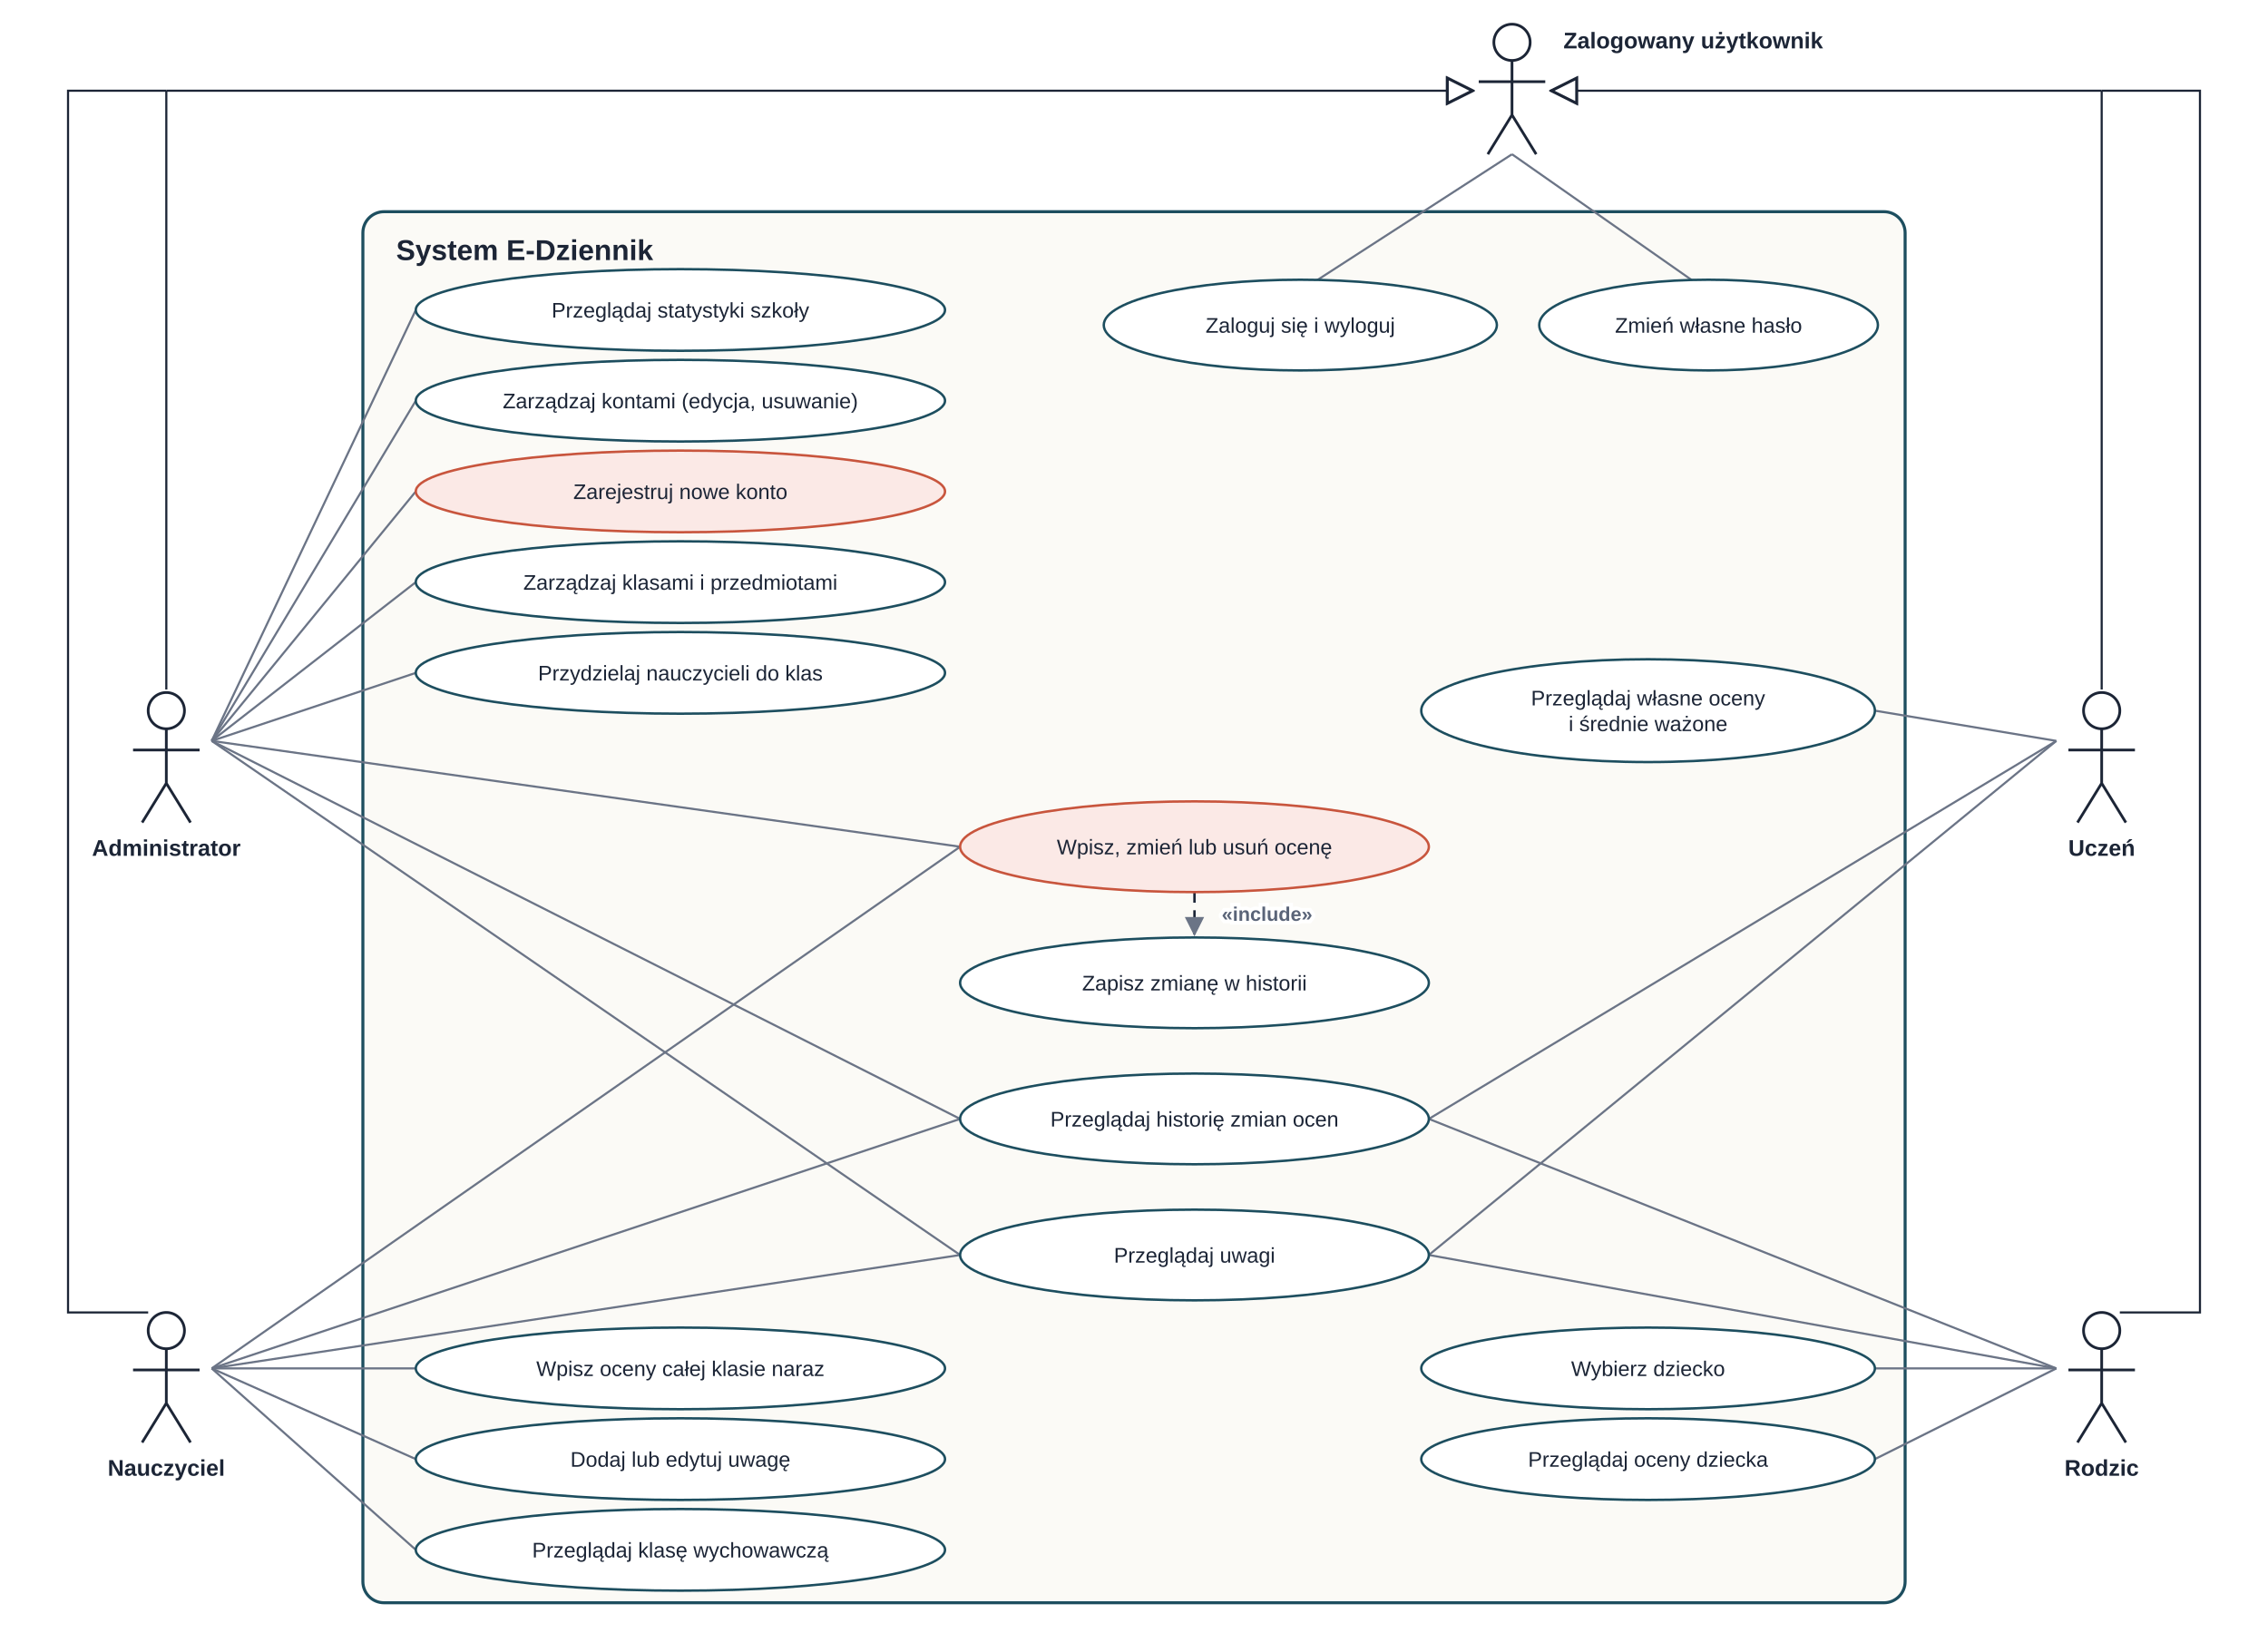
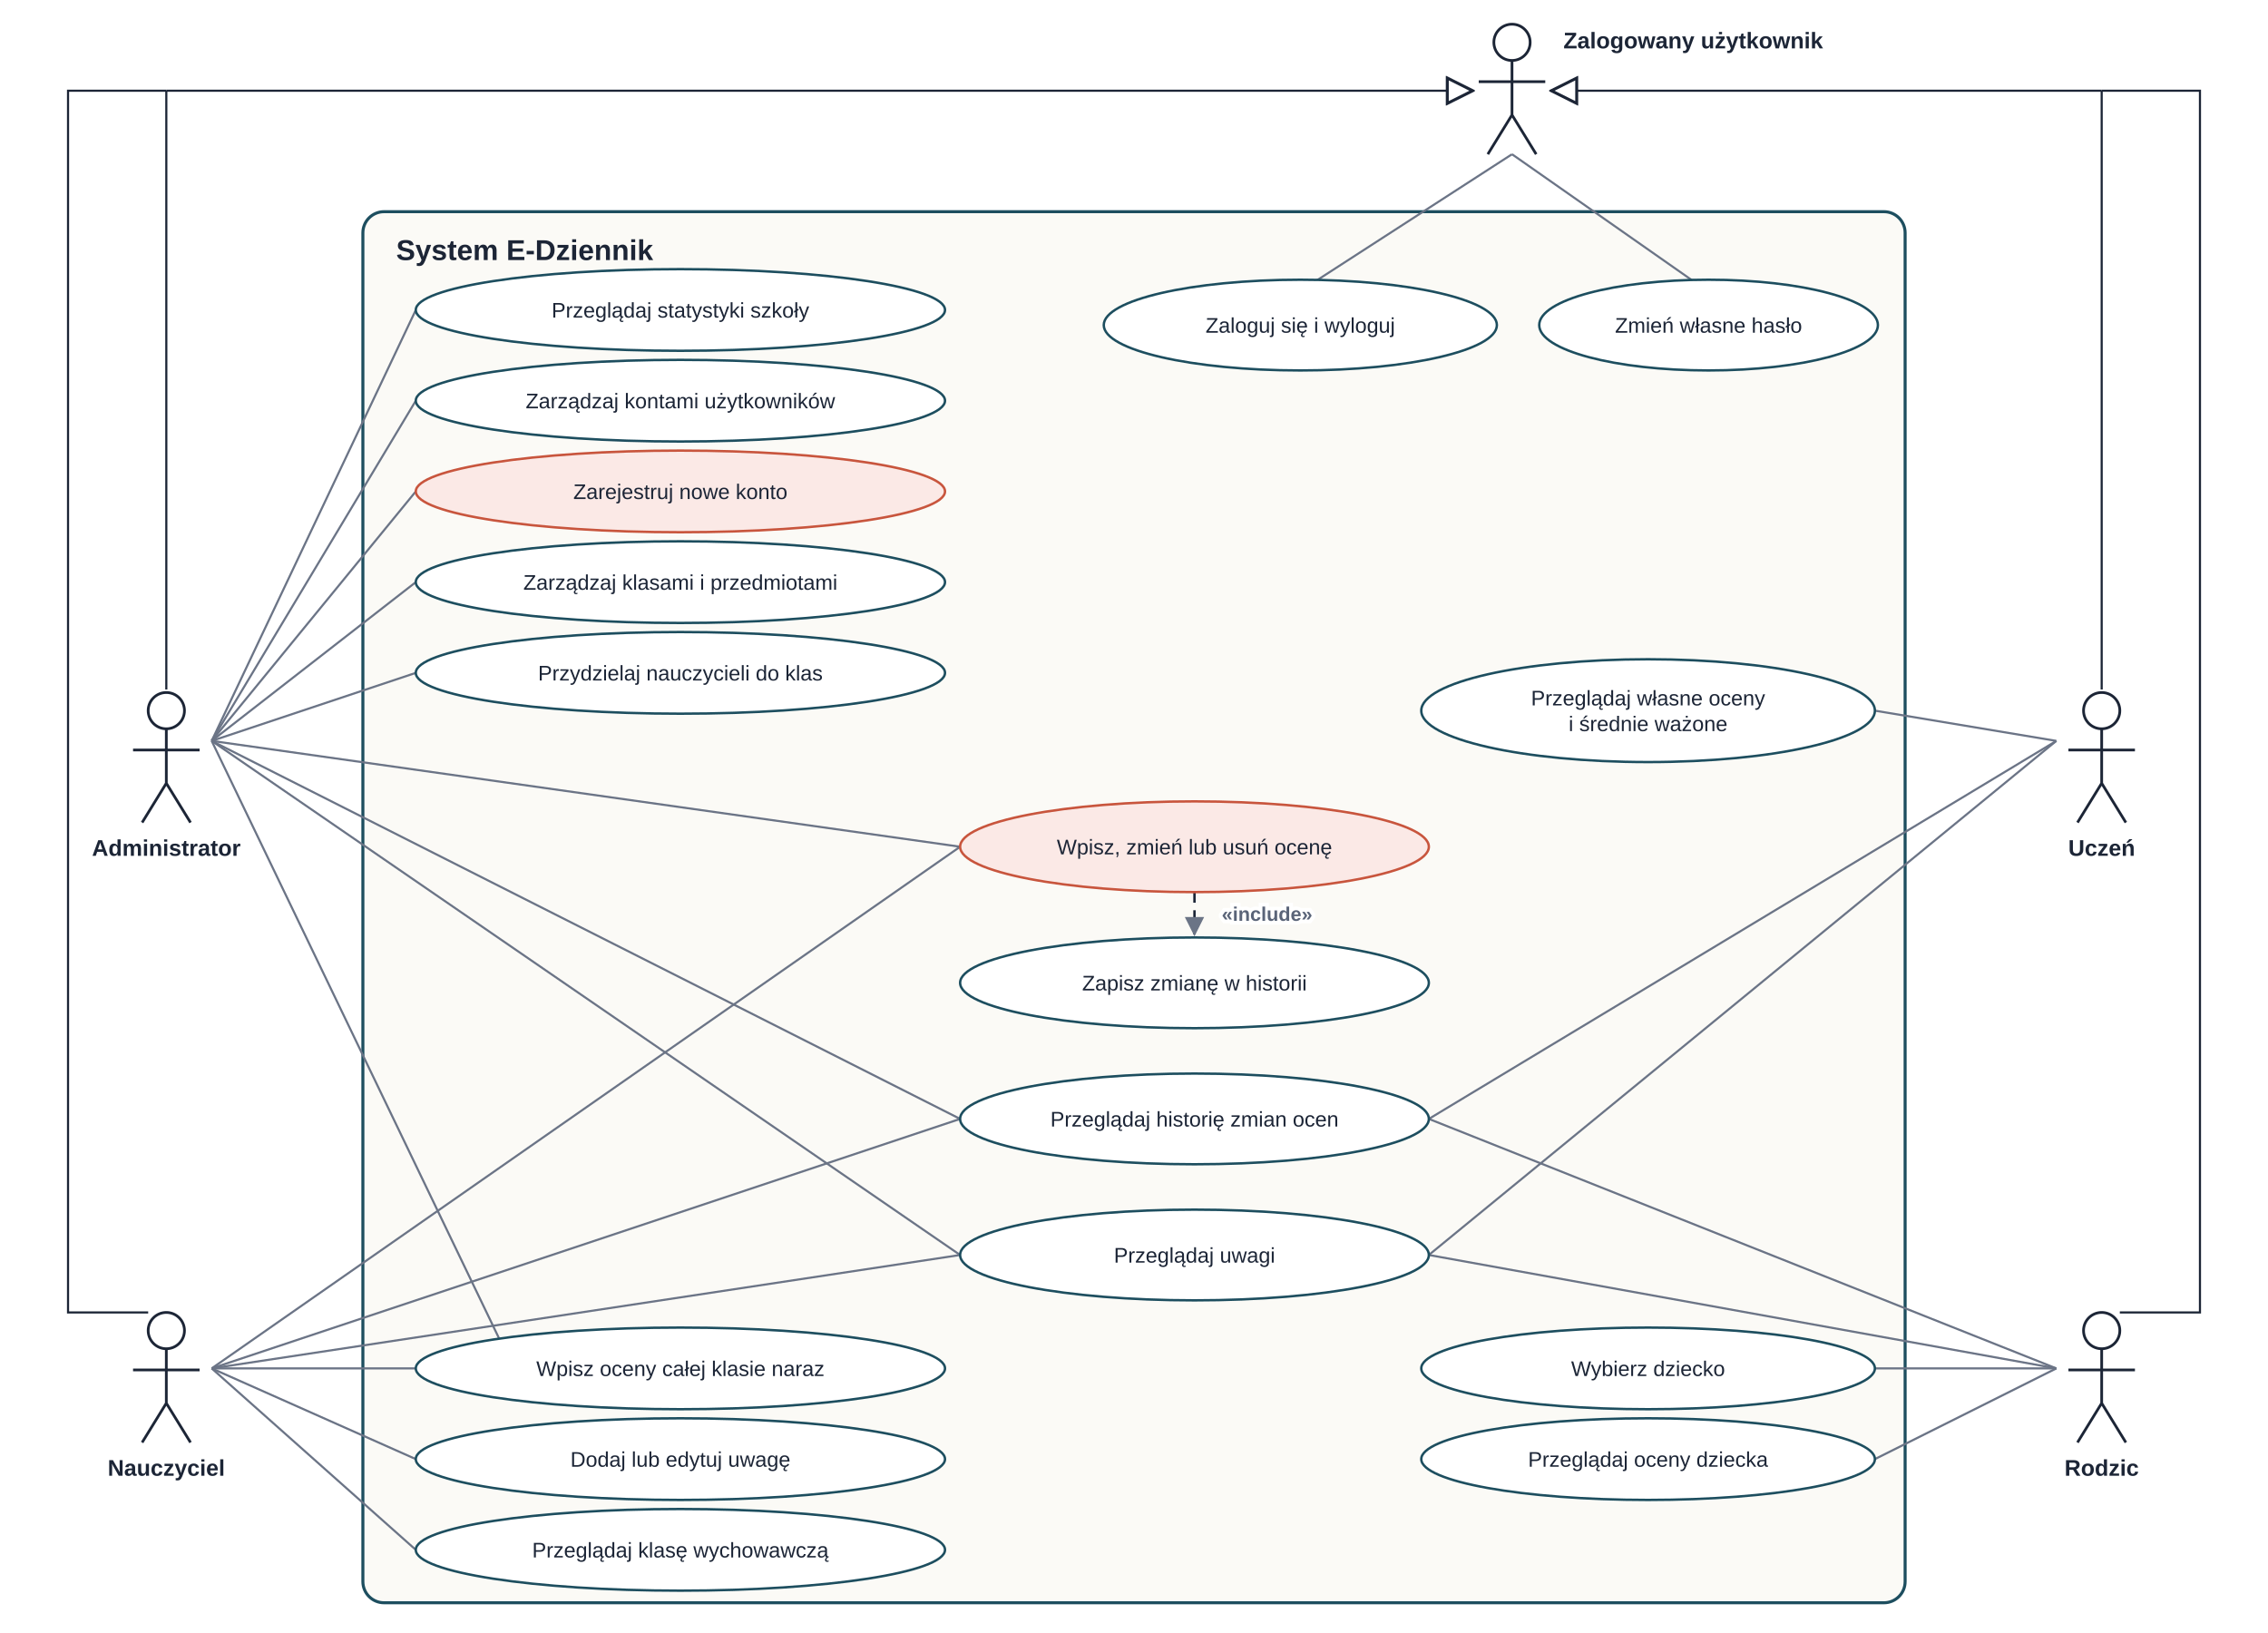
<svg xmlns="http://www.w3.org/2000/svg" width="1500" height="1080" viewBox="0 0 1500 1080" font-family="Segoe UI, Helvetica Neue, Arial, sans-serif">
  <defs>
    <marker id="arr" viewBox="0 0 10 10" refX="9" refY="5" markerWidth="8" markerHeight="8" orient="auto-start-reverse">
      <path d="M0,0 L10,5 L0,10 z" fill="#6b7486" />
    </marker>
    <marker id="arrA" viewBox="0 0 10 10" refX="9" refY="5" markerWidth="8" markerHeight="8" orient="auto-start-reverse">
      <path d="M0,0 L10,5 L0,10 z" fill="#c8553d" />
    </marker>
    <marker id="arrB" viewBox="0 0 10 10" refX="9" refY="5" markerWidth="8" markerHeight="8" orient="auto-start-reverse">
      <path d="M0,0 L10,5 L0,10 z" fill="#1d4e5f" />
    </marker>
    <marker id="gen" viewBox="0 0 14 14" refX="13" refY="7" markerWidth="14" markerHeight="14" orient="auto">
      <path d="M1,1 L13,7 L1,13 z" fill="#fff" stroke="#1c2536" stroke-width="1.4" />
    </marker>
  </defs>
  <rect width="1500" height="1080" fill="#ffffff" />
  <rect x="240" y="140" width="1020" height="920" rx="14" fill="#fbfaf6" stroke="#1d4e5f" stroke-width="2" />
  <text x="262" y="172" font-size="19" font-weight="700" fill="#1c2536">System E-Dziennik</text>
  <path d="M110,456 L110,60" fill="none" stroke="#1c2536" stroke-width="1.4" />
  <path d="M98,868 L45,868 L45,60 L110,60" fill="none" stroke="#1c2536" stroke-width="1.4" />
  <path d="M110,60 L974,60" fill="none" stroke="#1c2536" stroke-width="1.4" marker-end="url(#gen)" />
  <path d="M1390,456 L1390,60" fill="none" stroke="#1c2536" stroke-width="1.4" />
  <path d="M1402,868 L1455,868 L1455,60 L1390,60" fill="none" stroke="#1c2536" stroke-width="1.4" />
  <path d="M1390,60 L1026,60" fill="none" stroke="#1c2536" stroke-width="1.4" marker-end="url(#gen)" />
  <line x1="1000" y1="102" x2="870" y2="186" stroke="#6b7486" stroke-width="1.4" />
  <line x1="1000" y1="102" x2="1120" y2="186" stroke="#6b7486" stroke-width="1.4" />
  <line x1="140" y1="490" x2="275" y2="205" stroke="#6b7486" stroke-width="1.4" />
  <line x1="140" y1="490" x2="275" y2="265" stroke="#6b7486" stroke-width="1.4" />
  <line x1="140" y1="490" x2="275" y2="325" stroke="#6b7486" stroke-width="1.4" />
  <line x1="140" y1="490" x2="275" y2="385" stroke="#6b7486" stroke-width="1.4" />
  <line x1="140" y1="490" x2="275" y2="445" stroke="#6b7486" stroke-width="1.4" />
  <line x1="140" y1="905" x2="275" y2="905" stroke="#6b7486" stroke-width="1.4" />
  <line x1="140" y1="905" x2="275" y2="965" stroke="#6b7486" stroke-width="1.4" />
  <line x1="140" y1="905" x2="275" y2="1025" stroke="#6b7486" stroke-width="1.4" />
+   <line x1="140" y1="490" x2="330" y2="885" stroke="#6b7486" stroke-width="1.4" />
  <line x1="140" y1="490" x2="635" y2="560" stroke="#6b7486" stroke-width="1.4" />
  <line x1="140" y1="905" x2="635" y2="560" stroke="#6b7486" stroke-width="1.4" />
  <line x1="140" y1="490" x2="635" y2="740" stroke="#6b7486" stroke-width="1.4" />
  <line x1="140" y1="905" x2="635" y2="740" stroke="#6b7486" stroke-width="1.4" />
  <line x1="140" y1="490" x2="635" y2="830" stroke="#6b7486" stroke-width="1.4" />
  <line x1="140" y1="905" x2="635" y2="830" stroke="#6b7486" stroke-width="1.4" />
  <line x1="1360" y1="490" x2="945" y2="740" stroke="#6b7486" stroke-width="1.4" />
  <line x1="1360" y1="905" x2="945" y2="740" stroke="#6b7486" stroke-width="1.4" />
  <line x1="1360" y1="490" x2="945" y2="830" stroke="#6b7486" stroke-width="1.4" />
  <line x1="1360" y1="905" x2="945" y2="830" stroke="#6b7486" stroke-width="1.4" />
  <line x1="1360" y1="490" x2="1240" y2="470" stroke="#6b7486" stroke-width="1.4" />
  <line x1="1360" y1="905" x2="1240" y2="905" stroke="#6b7486" stroke-width="1.4" />
  <line x1="1360" y1="905" x2="1240" y2="965" stroke="#6b7486" stroke-width="1.4" />
  <path d="M790,590 L790,618" fill="none" stroke="#1c2536" stroke-width="1.6" stroke-dasharray="7 5" marker-end="url(#arr)" />
  <text x="838" y="609" text-anchor="middle" font-size="13" fill="#5a6478" font-weight="600" paint-order="stroke" stroke="#fff" stroke-width="5">«include»</text>
  <circle cx="1000" cy="28" r="12" fill="#ffffff" stroke="#1c2536" stroke-width="1.8" />
  <path d="M1000,40 L1000,76 M978,54 L1022,54 M1000,76 L984,102 M1000,76 L1016,102" stroke="#1c2536" stroke-width="1.8" fill="none" />
-   <text x="1034" y="32" font-size="15" font-weight="700" fill="#1c2536">Zalogowany użytkownik</text>
+   <text x="1034" y="32" font-size="15" font-weight="700" fill="#1c2536" paint-order="stroke" stroke="#fff" stroke-width="5">Zalogowany użytkownik</text>
  <circle cx="110" cy="470" r="12" fill="#ffffff" stroke="#1c2536" stroke-width="1.8" />
  <path d="M110,482 L110,518 M88,496 L132,496 M110,518 L94,544 M110,518 L126,544" stroke="#1c2536" stroke-width="1.8" fill="none" />
-   <text x="110" y="566" text-anchor="middle" font-size="15" font-weight="700" fill="#1c2536">Administrator</text>
+   <text x="110" y="566" text-anchor="middle" font-size="15" font-weight="700" fill="#1c2536" paint-order="stroke" stroke="#fff" stroke-width="5">Administrator</text>
  <circle cx="110" cy="880" r="12" fill="#ffffff" stroke="#1c2536" stroke-width="1.8" />
  <path d="M110,892 L110,928 M88,906 L132,906 M110,928 L94,954 M110,928 L126,954" stroke="#1c2536" stroke-width="1.8" fill="none" />
-   <text x="110" y="976" text-anchor="middle" font-size="15" font-weight="700" fill="#1c2536">Nauczyciel</text>
+   <text x="110" y="976" text-anchor="middle" font-size="15" font-weight="700" fill="#1c2536" paint-order="stroke" stroke="#fff" stroke-width="5">Nauczyciel</text>
  <circle cx="1390" cy="470" r="12" fill="#ffffff" stroke="#1c2536" stroke-width="1.8" />
  <path d="M1390,482 L1390,518 M1368,496 L1412,496 M1390,518 L1374,544 M1390,518 L1406,544" stroke="#1c2536" stroke-width="1.8" fill="none" />
-   <text x="1390" y="566" text-anchor="middle" font-size="15" font-weight="700" fill="#1c2536">Uczeń</text>
+   <text x="1390" y="566" text-anchor="middle" font-size="15" font-weight="700" fill="#1c2536" paint-order="stroke" stroke="#fff" stroke-width="5">Uczeń</text>
  <circle cx="1390" cy="880" r="12" fill="#ffffff" stroke="#1c2536" stroke-width="1.8" />
  <path d="M1390,892 L1390,928 M1368,906 L1412,906 M1390,928 L1374,954 M1390,928 L1406,954" stroke="#1c2536" stroke-width="1.8" fill="none" />
-   <text x="1390" y="976" text-anchor="middle" font-size="15" font-weight="700" fill="#1c2536">Rodzic</text>
+   <text x="1390" y="976" text-anchor="middle" font-size="15" font-weight="700" fill="#1c2536" paint-order="stroke" stroke="#fff" stroke-width="5">Rodzic</text>
  <ellipse cx="860" cy="215" rx="130" ry="30" fill="#ffffff" stroke="#1d4e5f" stroke-width="1.6" />
  <text x="860" y="220.04" text-anchor="middle" font-size="14" font-weight="400" fill="#1c2536">Zaloguj się i wyloguj</text>
  <ellipse cx="1130" cy="215" rx="112" ry="30" fill="#ffffff" stroke="#1d4e5f" stroke-width="1.6" />
  <text x="1130" y="220.04" text-anchor="middle" font-size="14" font-weight="400" fill="#1c2536">Zmień własne hasło</text>
  <ellipse cx="450" cy="205" rx="175" ry="27" fill="#ffffff" stroke="#1d4e5f" stroke-width="1.6" />
  <text x="450" y="210.04" text-anchor="middle" font-size="14" font-weight="400" fill="#1c2536">Przeglądaj statystyki szkoły</text>
  <ellipse cx="450" cy="265" rx="175" ry="27" fill="#ffffff" stroke="#1d4e5f" stroke-width="1.6" />
-   <text x="450" y="270.04" text-anchor="middle" font-size="14" font-weight="400" fill="#1c2536">Zarządzaj kontami (edycja, usuwanie)</text>
+   <text x="450" y="270.04" text-anchor="middle" font-size="14" font-weight="400" fill="#1c2536">Zarządzaj kontami użytkowników</text>
  <ellipse cx="450" cy="325" rx="175" ry="27" fill="#fbe9e6" stroke="#c8553d" stroke-width="1.6" />
  <text x="450" y="330.04" text-anchor="middle" font-size="14" font-weight="400" fill="#1c2536">Zarejestruj nowe konto</text>
  <ellipse cx="450" cy="385" rx="175" ry="27" fill="#ffffff" stroke="#1d4e5f" stroke-width="1.6" />
  <text x="450" y="390.04" text-anchor="middle" font-size="14" font-weight="400" fill="#1c2536">Zarządzaj klasami i przedmiotami</text>
  <ellipse cx="450" cy="445" rx="175" ry="27" fill="#ffffff" stroke="#1d4e5f" stroke-width="1.6" />
  <text x="450" y="450.04" text-anchor="middle" font-size="14" font-weight="400" fill="#1c2536">Przydzielaj nauczycieli do klas</text>
  <ellipse cx="450" cy="905" rx="175" ry="27" fill="#ffffff" stroke="#1d4e5f" stroke-width="1.6" />
  <text x="450" y="910.04" text-anchor="middle" font-size="14" font-weight="400" fill="#1c2536">Wpisz oceny całej klasie naraz</text>
  <ellipse cx="450" cy="965" rx="175" ry="27" fill="#ffffff" stroke="#1d4e5f" stroke-width="1.6" />
  <text x="450" y="970.04" text-anchor="middle" font-size="14" font-weight="400" fill="#1c2536">Dodaj lub edytuj uwagę</text>
  <ellipse cx="450" cy="1025" rx="175" ry="27" fill="#ffffff" stroke="#1d4e5f" stroke-width="1.6" />
  <text x="450" y="1030.04" text-anchor="middle" font-size="14" font-weight="400" fill="#1c2536">Przeglądaj klasę wychowawczą</text>
  <ellipse cx="790" cy="560" rx="155" ry="30" fill="#fbe9e6" stroke="#c8553d" stroke-width="1.6" />
  <text x="790" y="565.04" text-anchor="middle" font-size="14" font-weight="400" fill="#1c2536">Wpisz, zmień lub usuń ocenę</text>
  <ellipse cx="790" cy="650" rx="155" ry="30" fill="#ffffff" stroke="#1d4e5f" stroke-width="1.6" />
  <text x="790" y="655.04" text-anchor="middle" font-size="14" font-weight="400" fill="#1c2536">Zapisz zmianę w historii</text>
  <ellipse cx="790" cy="740" rx="155" ry="30" fill="#ffffff" stroke="#1d4e5f" stroke-width="1.6" />
  <text x="790" y="745.04" text-anchor="middle" font-size="14" font-weight="400" fill="#1c2536">Przeglądaj historię zmian ocen</text>
  <ellipse cx="790" cy="830" rx="155" ry="30" fill="#ffffff" stroke="#1d4e5f" stroke-width="1.6" />
  <text x="790" y="835.04" text-anchor="middle" font-size="14" font-weight="400" fill="#1c2536">Przeglądaj uwagi</text>
  <ellipse cx="1090" cy="470" rx="150" ry="34" fill="#ffffff" stroke="#1d4e5f" stroke-width="1.6" />
  <text x="1090" y="466.54" text-anchor="middle" font-size="14" font-weight="400" fill="#1c2536">Przeglądaj własne oceny</text>
  <text x="1090" y="483.54" text-anchor="middle" font-size="14" font-weight="400" fill="#1c2536">i średnie ważone</text>
  <ellipse cx="1090" cy="905" rx="150" ry="27" fill="#ffffff" stroke="#1d4e5f" stroke-width="1.6" />
  <text x="1090" y="910.04" text-anchor="middle" font-size="14" font-weight="400" fill="#1c2536">Wybierz dziecko</text>
  <ellipse cx="1090" cy="965" rx="150" ry="27" fill="#ffffff" stroke="#1d4e5f" stroke-width="1.6" />
  <text x="1090" y="970.04" text-anchor="middle" font-size="14" font-weight="400" fill="#1c2536">Przeglądaj oceny dziecka</text>
</svg>
